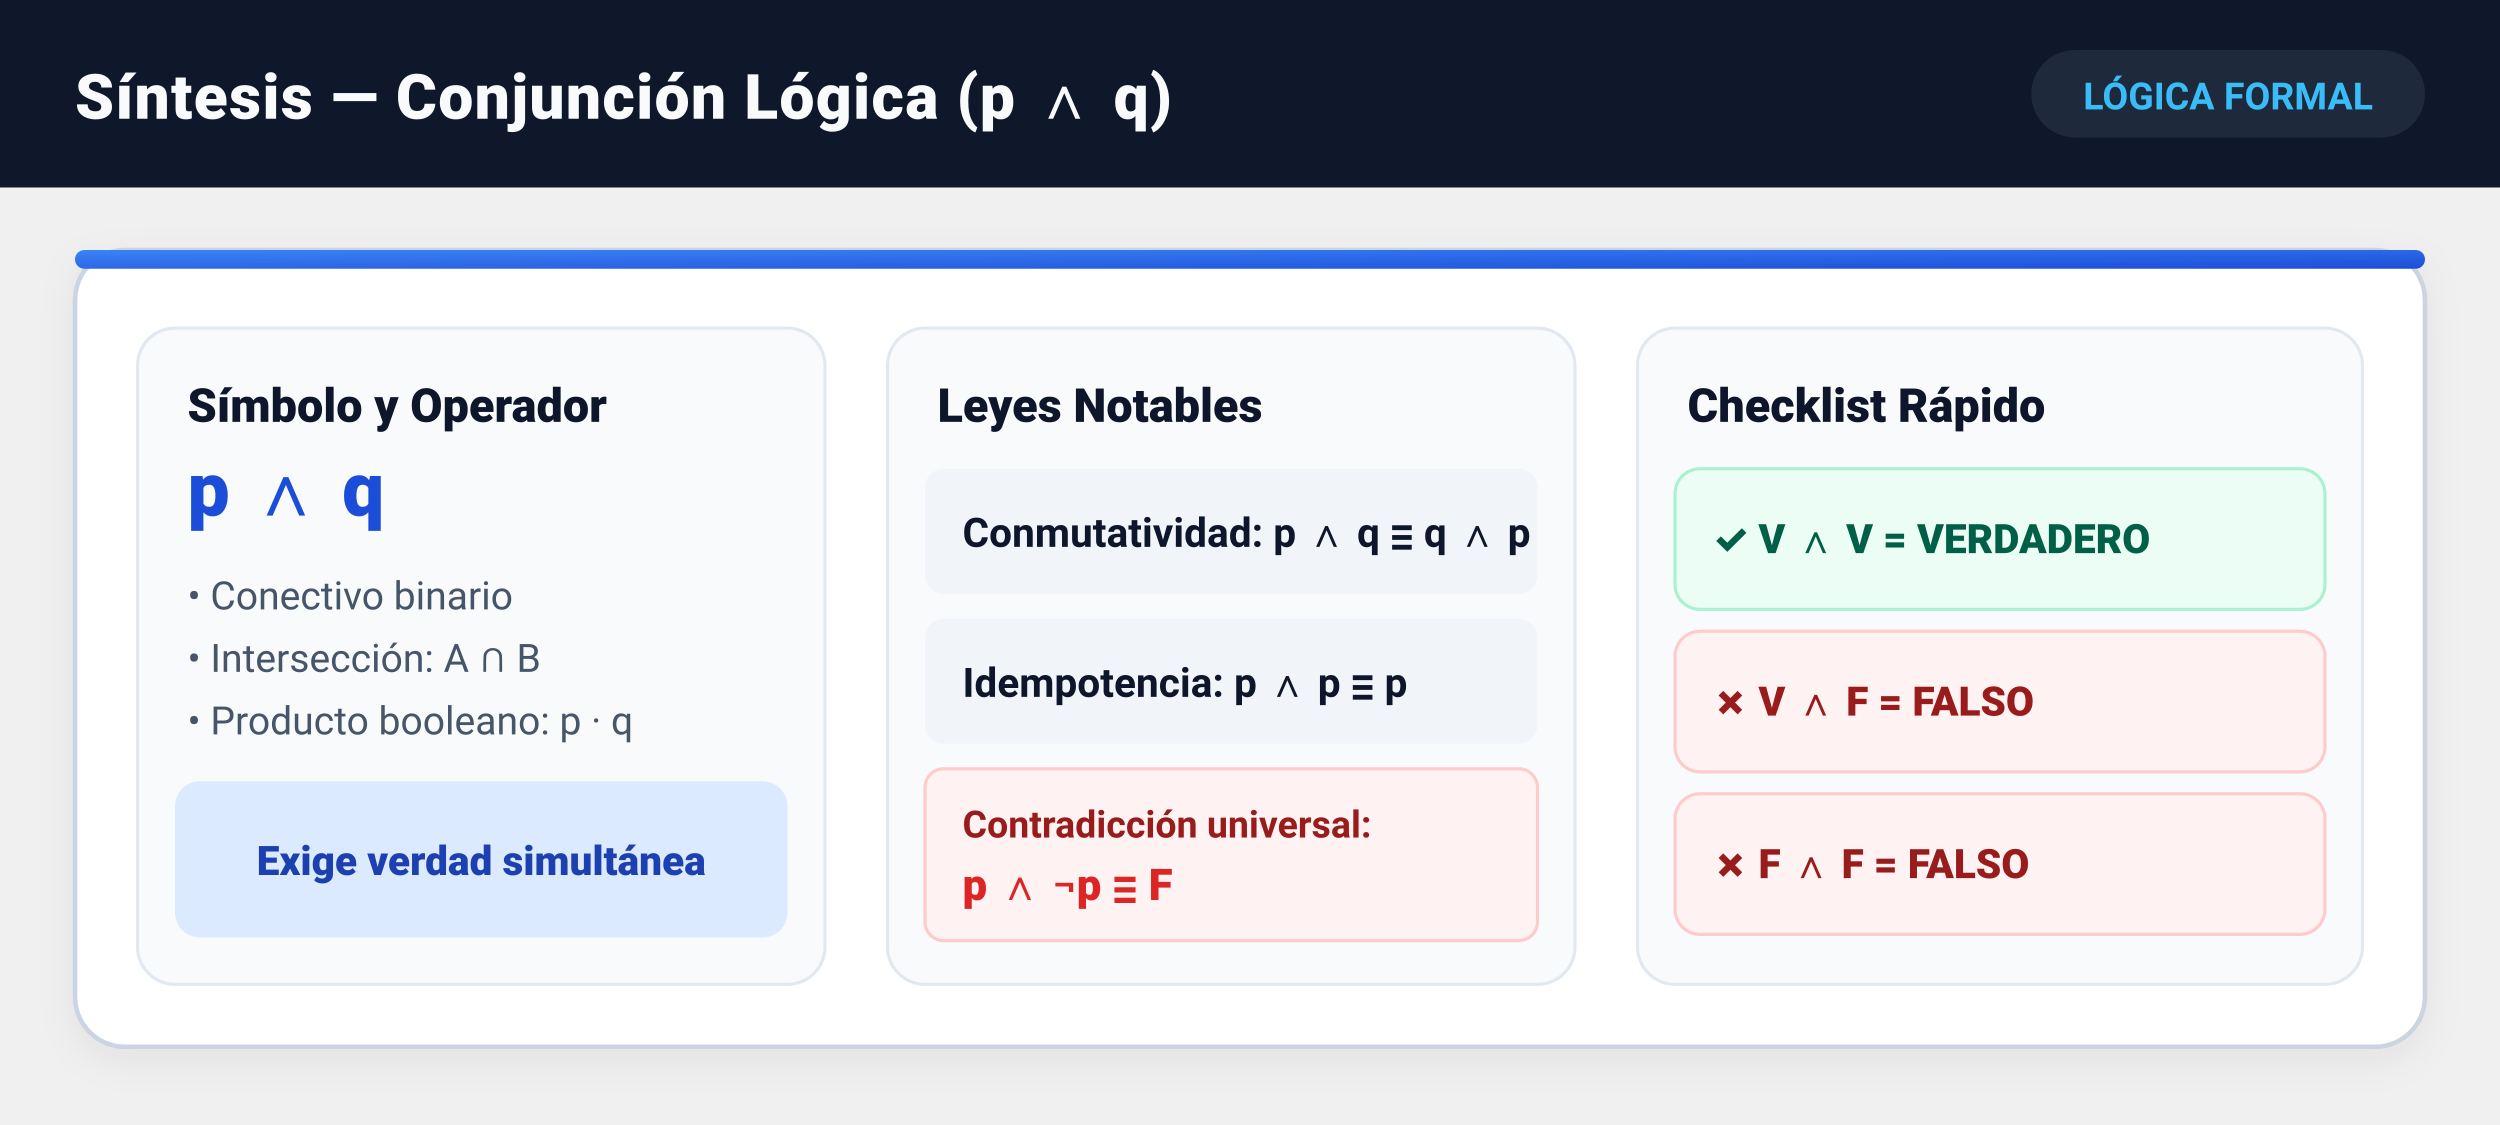
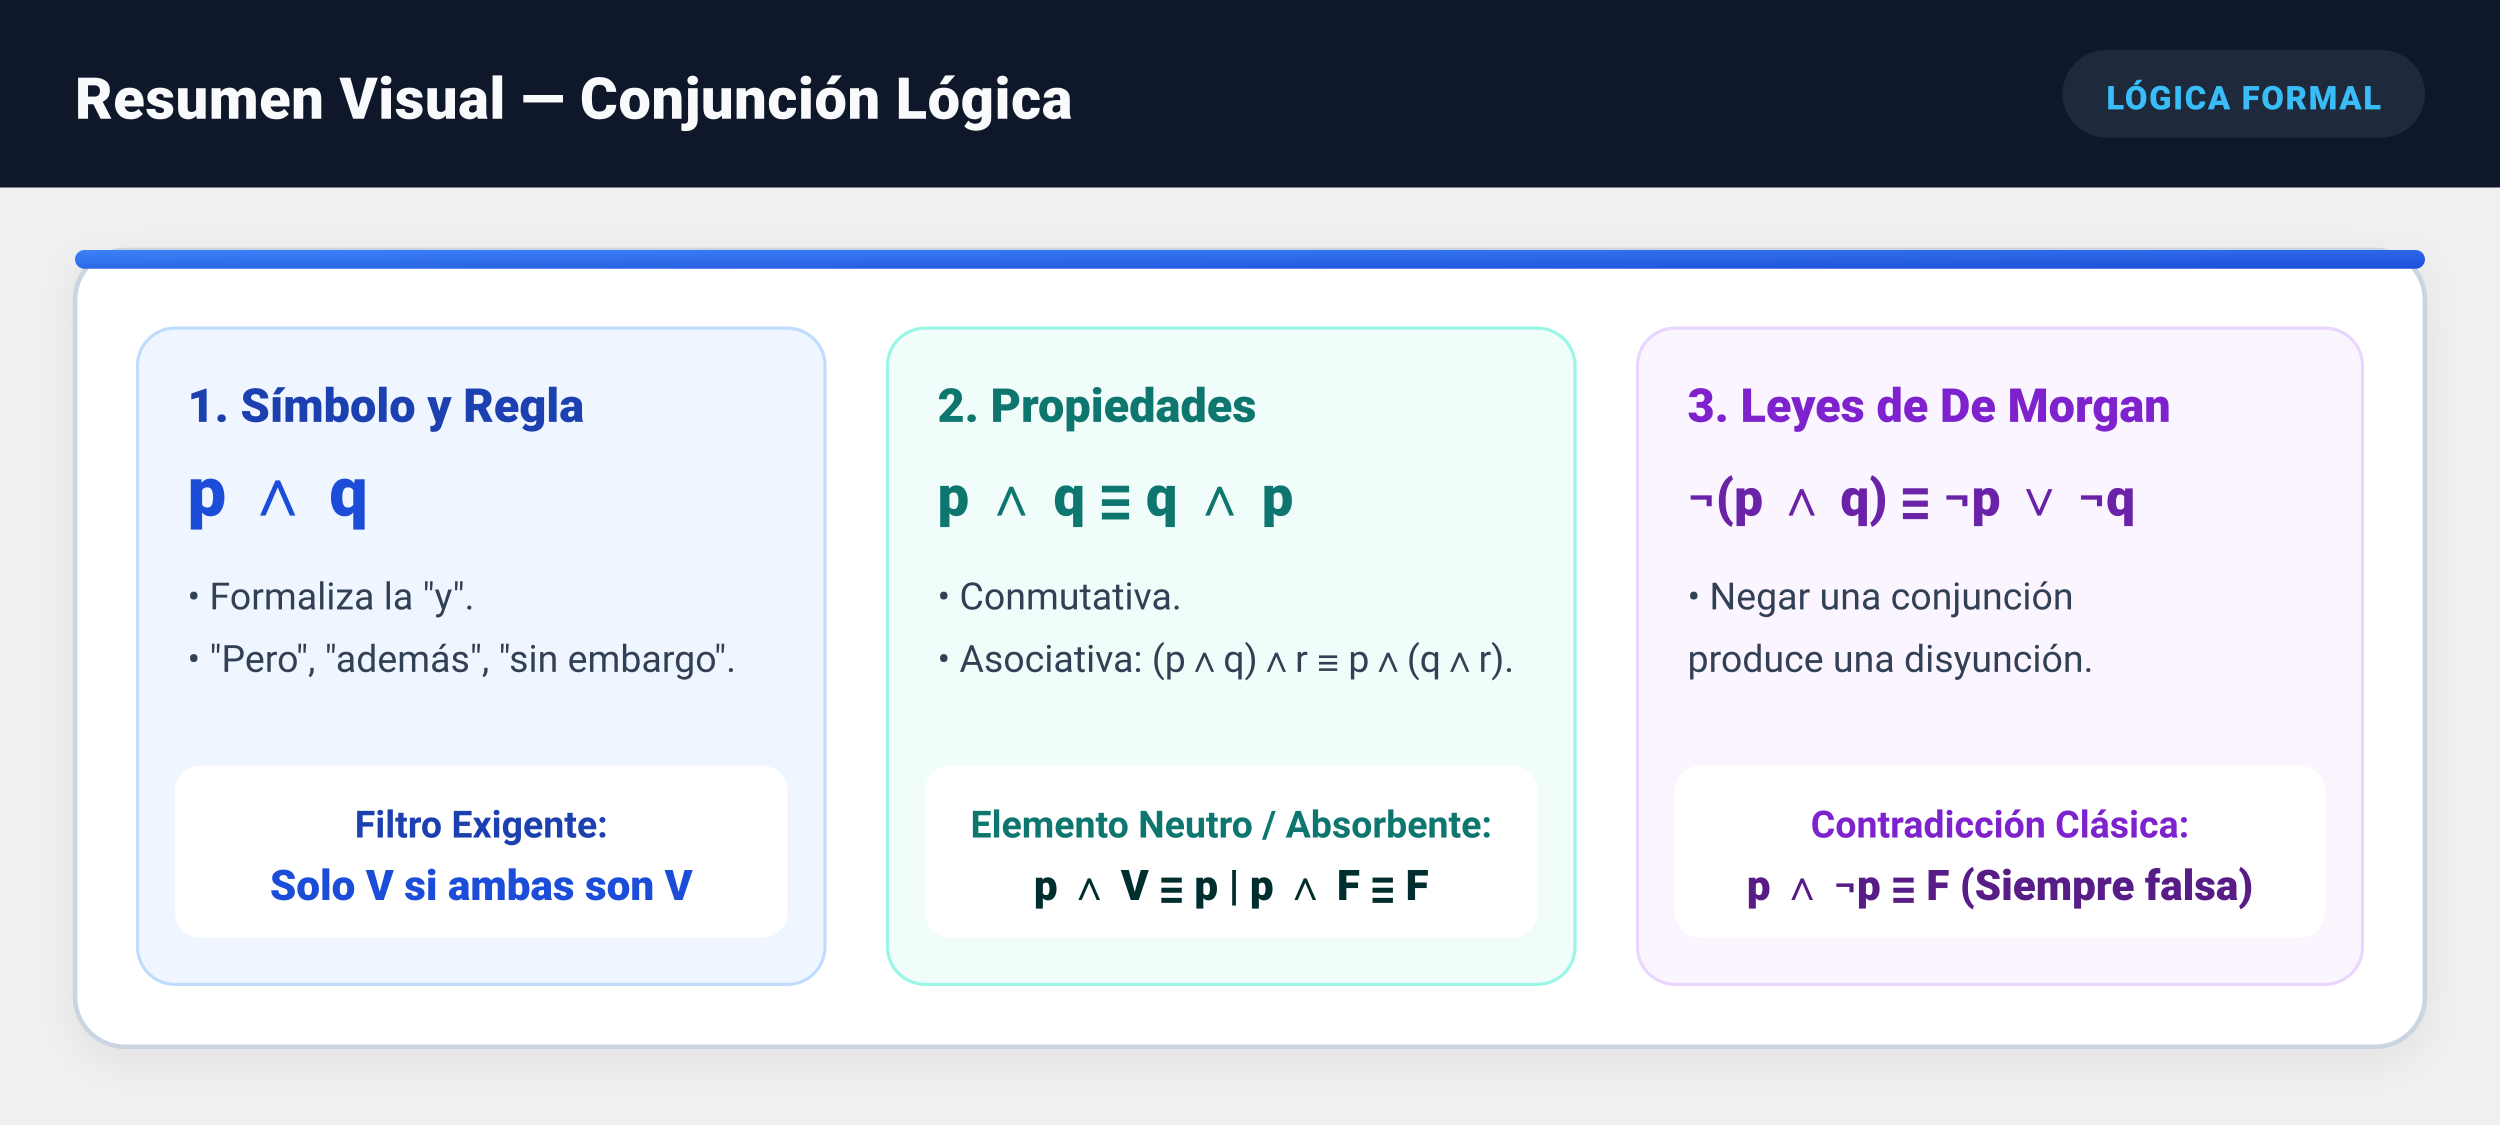
<svg xmlns="http://www.w3.org/2000/svg" viewBox="0 0 800 360" width="100%" height="100%" style="background:#f8fafc; font-family:system-ui,-apple-system,'Segoe UI',Roboto,Helvetica,Arial,sans-serif;">
  <defs>
    <filter id="shadow" x="-5%" y="-5%" width="110%" height="115%" filterUnits="userSpaceOnUse">
      <feDropShadow dx="0" dy="4" stdDeviation="6" flood-color="#0f172a" flood-opacity="0.06" />
    </filter>
    <linearGradient id="grad-teal" x1="0%" y1="0%" x2="100%" y2="100%">
      <stop offset="0%" stop-color="#0d9488" />
      <stop offset="100%" stop-color="#0f766e" />
    </linearGradient>
    <linearGradient id="grad-blue" x1="0%" y1="0%" x2="100%" y2="100%">
      <stop offset="0%" stop-color="#3b82f6" />
      <stop offset="100%" stop-color="#1d4ed8" />
    </linearGradient>
    <linearGradient id="grad-indigo" x1="0%" y1="0%" x2="100%" y2="100%">
      <stop offset="0%" stop-color="#6366f1" />
      <stop offset="100%" stop-color="#4338ca" />
    </linearGradient>
    <linearGradient id="grad-purple" x1="0%" y1="0%" x2="100%" y2="100%">
      <stop offset="0%" stop-color="#a855f7" />
      <stop offset="100%" stop-color="#7e22ce" />
    </linearGradient>
    <linearGradient id="grad-amber" x1="0%" y1="0%" x2="100%" y2="100%">
      <stop offset="0%" stop-color="#f59e0b" />
      <stop offset="100%" stop-color="#b45309" />
    </linearGradient>
    <linearGradient id="grad-rose" x1="0%" y1="0%" x2="100%" y2="100%">
      <stop offset="0%" stop-color="#f43f5e" />
      <stop offset="100%" stop-color="#be123c" />
    </linearGradient>
  </defs>
  <rect x="0" y="0" width="800" height="60" fill="#0f172a" />
-   <text x="24" y="38" fill="#f8fafc" font-size="20" font-weight="800" letter-spacing="0.02em">Síntesis — Conjunción Lógica (p ∧ q)</text>
-   <rect x="650" y="16" width="126" height="28" rx="14" fill="#1e293b" />
-   <text x="713" y="35" fill="#38bdf8" font-size="12" font-weight="700" text-anchor="middle">LÓGICA FORMAL</text>
+   <text x="24" y="38" fill="#f8fafc" font-size="18.5" font-weight="800" letter-spacing="0.01em">Resumen Visual — Conjunción Lógica</text>
+   <rect x="660" y="16" width="116" height="28" rx="14" fill="#1e293b" />
+   <text x="718" y="35" fill="#38bdf8" font-size="10.5" font-weight="800" text-anchor="middle" letter-spacing="0.05em">LÓGICA FORMAL</text>
  <g filter="url(#shadow)">
    <rect x="24" y="80" width="752" height="255" rx="16" fill="#ffffff" stroke="#cbd5e1" stroke-width="1.5" />
    <rect x="24" y="80" width="752" height="6" fill="url(#grad-blue)" rx="3" />
-     <rect x="44" y="105" width="220" height="210" rx="12" fill="#f8fafc" stroke="#e2e8f0" />
-     <text x="60" y="135" fill="#0f172a" font-size="15" font-weight="800">Símbolo y Operador</text>
-     <text x="60" y="165" fill="#1d4ed8" font-size="24" font-weight="900">p ∧ q</text>
-     <text x="60" y="195" fill="#475569" font-size="12.5">• Conectivo binario</text>
-     <text x="60" y="215" fill="#475569" font-size="12.5">• Intersección: A ∩ B</text>
-     <text x="60" y="235" fill="#475569" font-size="12.5">• Producto booleano: p · q</text>
-     <rect x="56" y="250" width="196" height="50" rx="8" fill="#dbeafe" />
-     <text x="154" y="280" fill="#1e40af" font-size="13" font-weight="800" text-anchor="middle">Exige verdad simultánea</text>
-     <rect x="284" y="105" width="220" height="210" rx="12" fill="#f8fafc" stroke="#e2e8f0" />
-     <text x="300" y="135" fill="#0f172a" font-size="15" font-weight="800">Leyes Notables</text>
-     <rect x="296" y="150" width="196" height="40" rx="6" fill="#f1f5f9" />
-     <text x="308" y="175" fill="#0f172a" font-size="13" font-weight="700">Conmutatividad: p ∧ q ≡ q ∧ p</text>
-     <rect x="296" y="198" width="196" height="40" rx="6" fill="#f1f5f9" />
-     <text x="308" y="223" fill="#0f172a" font-size="13" font-weight="700">Idempotencia: p ∧ p ≡ p</text>
-     <rect x="296" y="246" width="196" height="55" rx="6" fill="#fef2f2" stroke="#fecaca" />
-     <text x="308" y="268" fill="#991b1b" font-size="12" font-weight="700">Contradicción universal:</text>
-     <text x="308" y="288" fill="#dc2626" font-size="14" font-weight="900">p ∧ ¬p ≡ F</text>
-     <rect x="524" y="105" width="232" height="210" rx="12" fill="#f8fafc" stroke="#e2e8f0" />
-     <text x="540" y="135" fill="#0f172a" font-size="15" font-weight="800">Checklist Rápido</text>
-     <rect x="536" y="150" width="208" height="45" rx="8" fill="#ecfdf5" stroke="#a7f3d0" />
-     <text x="548" y="177" fill="#065f46" font-size="13" font-weight="800">✓ V ∧ V = VERDADERO</text>
-     <rect x="536" y="202" width="208" height="45" rx="8" fill="#fef2f2" stroke="#fecaca" />
-     <text x="548" y="229" fill="#991b1b" font-size="13" font-weight="800">✗ V ∧ F = FALSO</text>
-     <rect x="536" y="254" width="208" height="45" rx="8" fill="#fef2f2" stroke="#fecaca" />
-     <text x="548" y="281" fill="#991b1b" font-size="13" font-weight="800">✗ F ∧ F = FALSO</text>
+     <rect x="44" y="105" width="220" height="210" rx="12" fill="#eff6ff" stroke="#bfdbfe" />
+     <text x="60" y="135" fill="#1e40af" font-size="15" font-weight="800">1. Símbolo y Regla</text>
+     <text x="60" y="165" fill="#1d4ed8" font-size="22" font-weight="900">p ∧ q</text>
+     <text x="60" y="195" fill="#334155" font-size="12">• Formaliza la "y".</text>
+     <text x="60" y="215" fill="#334155" font-size="12">• "Pero", "además", "sin embargo".</text>
+     <rect x="56" y="245" width="196" height="55" rx="8" fill="#ffffff" />
+     <text x="154" y="268" fill="#1e40af" font-size="12" font-weight="700" text-anchor="middle">Filtro Exigente:</text>
+     <text x="154" y="288" fill="#1d4ed8" font-size="13.5" font-weight="800" text-anchor="middle">Solo V si ambas son V</text>
+     <rect x="284" y="105" width="220" height="210" rx="12" fill="#f0fdfa" stroke="#99f6e4" />
+     <text x="300" y="135" fill="#0f766e" font-size="15" font-weight="800">2. Propiedades</text>
+     <text x="300" y="165" fill="#0f766e" font-size="18" font-weight="900">p ∧ q ≡ q ∧ p</text>
+     <text x="300" y="195" fill="#334155" font-size="12">• Conmutativa.</text>
+     <text x="300" y="215" fill="#334155" font-size="12">• Asociativa: (p∧q)∧r ≡ p∧(q∧r).</text>
+     <rect x="296" y="245" width="196" height="55" rx="8" fill="#ffffff" />
+     <text x="394" y="268" fill="#0f766e" font-size="12" font-weight="700" text-anchor="middle">Elemento Neutro / Absorbente:</text>
+     <text x="394" y="288" fill="#042f2e" font-size="13.5" font-weight="800" text-anchor="middle">p ∧ V ≡ p  |  p ∧ F ≡ F</text>
+     <rect x="524" y="105" width="232" height="210" rx="12" fill="#faf5ff" stroke="#e9d5ff" />
+     <text x="540" y="135" fill="#7e22ce" font-size="15" font-weight="800">3. Leyes de De Morgan</text>
+     <text x="540" y="165" fill="#6b21a8" font-size="16.5" font-weight="900">¬(p ∧ q) ≡ ¬p ∨ ¬q</text>
+     <text x="540" y="195" fill="#334155" font-size="12">• Negar una conjunción</text>
+     <text x="540" y="215" fill="#334155" font-size="12">  produce una disyunción.</text>
+     <rect x="536" y="245" width="208" height="55" rx="8" fill="#ffffff" />
+     <text x="640" y="268" fill="#7e22ce" font-size="12" font-weight="700" text-anchor="middle">Contradicción Clásica:</text>
+     <text x="640" y="288" fill="#581c87" font-size="13.5" font-weight="800" text-anchor="middle">p ∧ ¬p ≡ F (Siempre falsa)</text>
  </g>
</svg>
